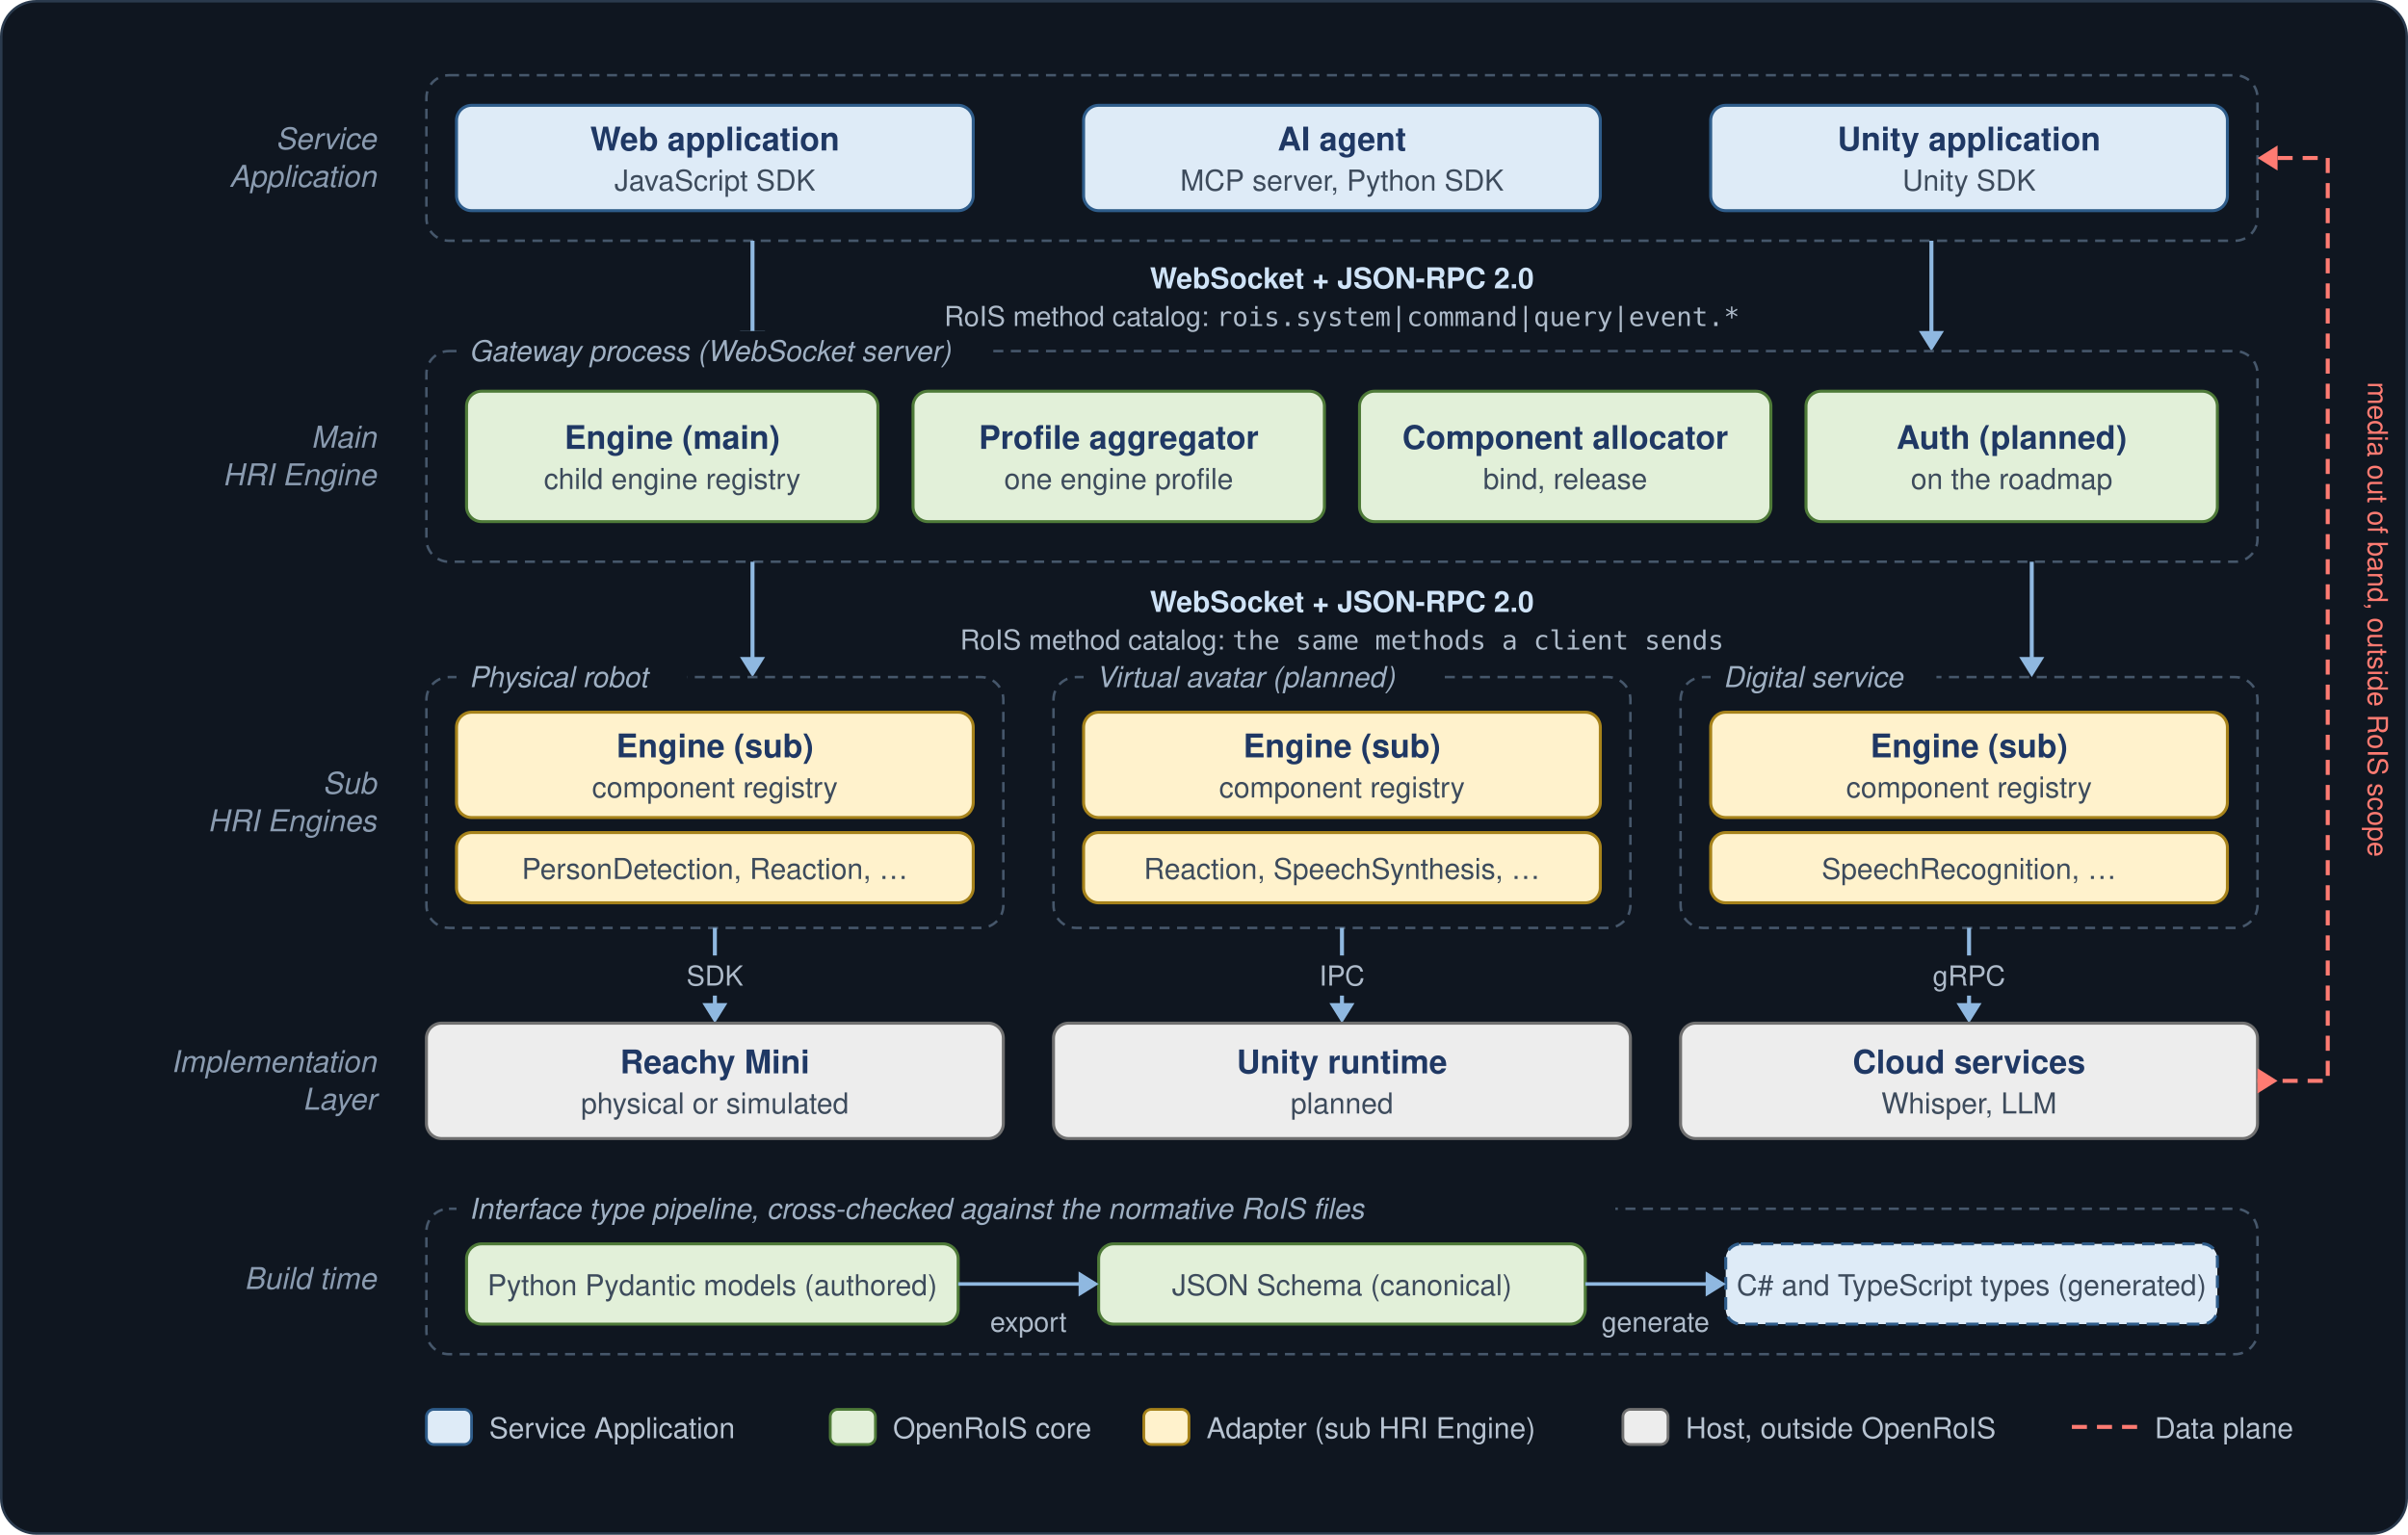
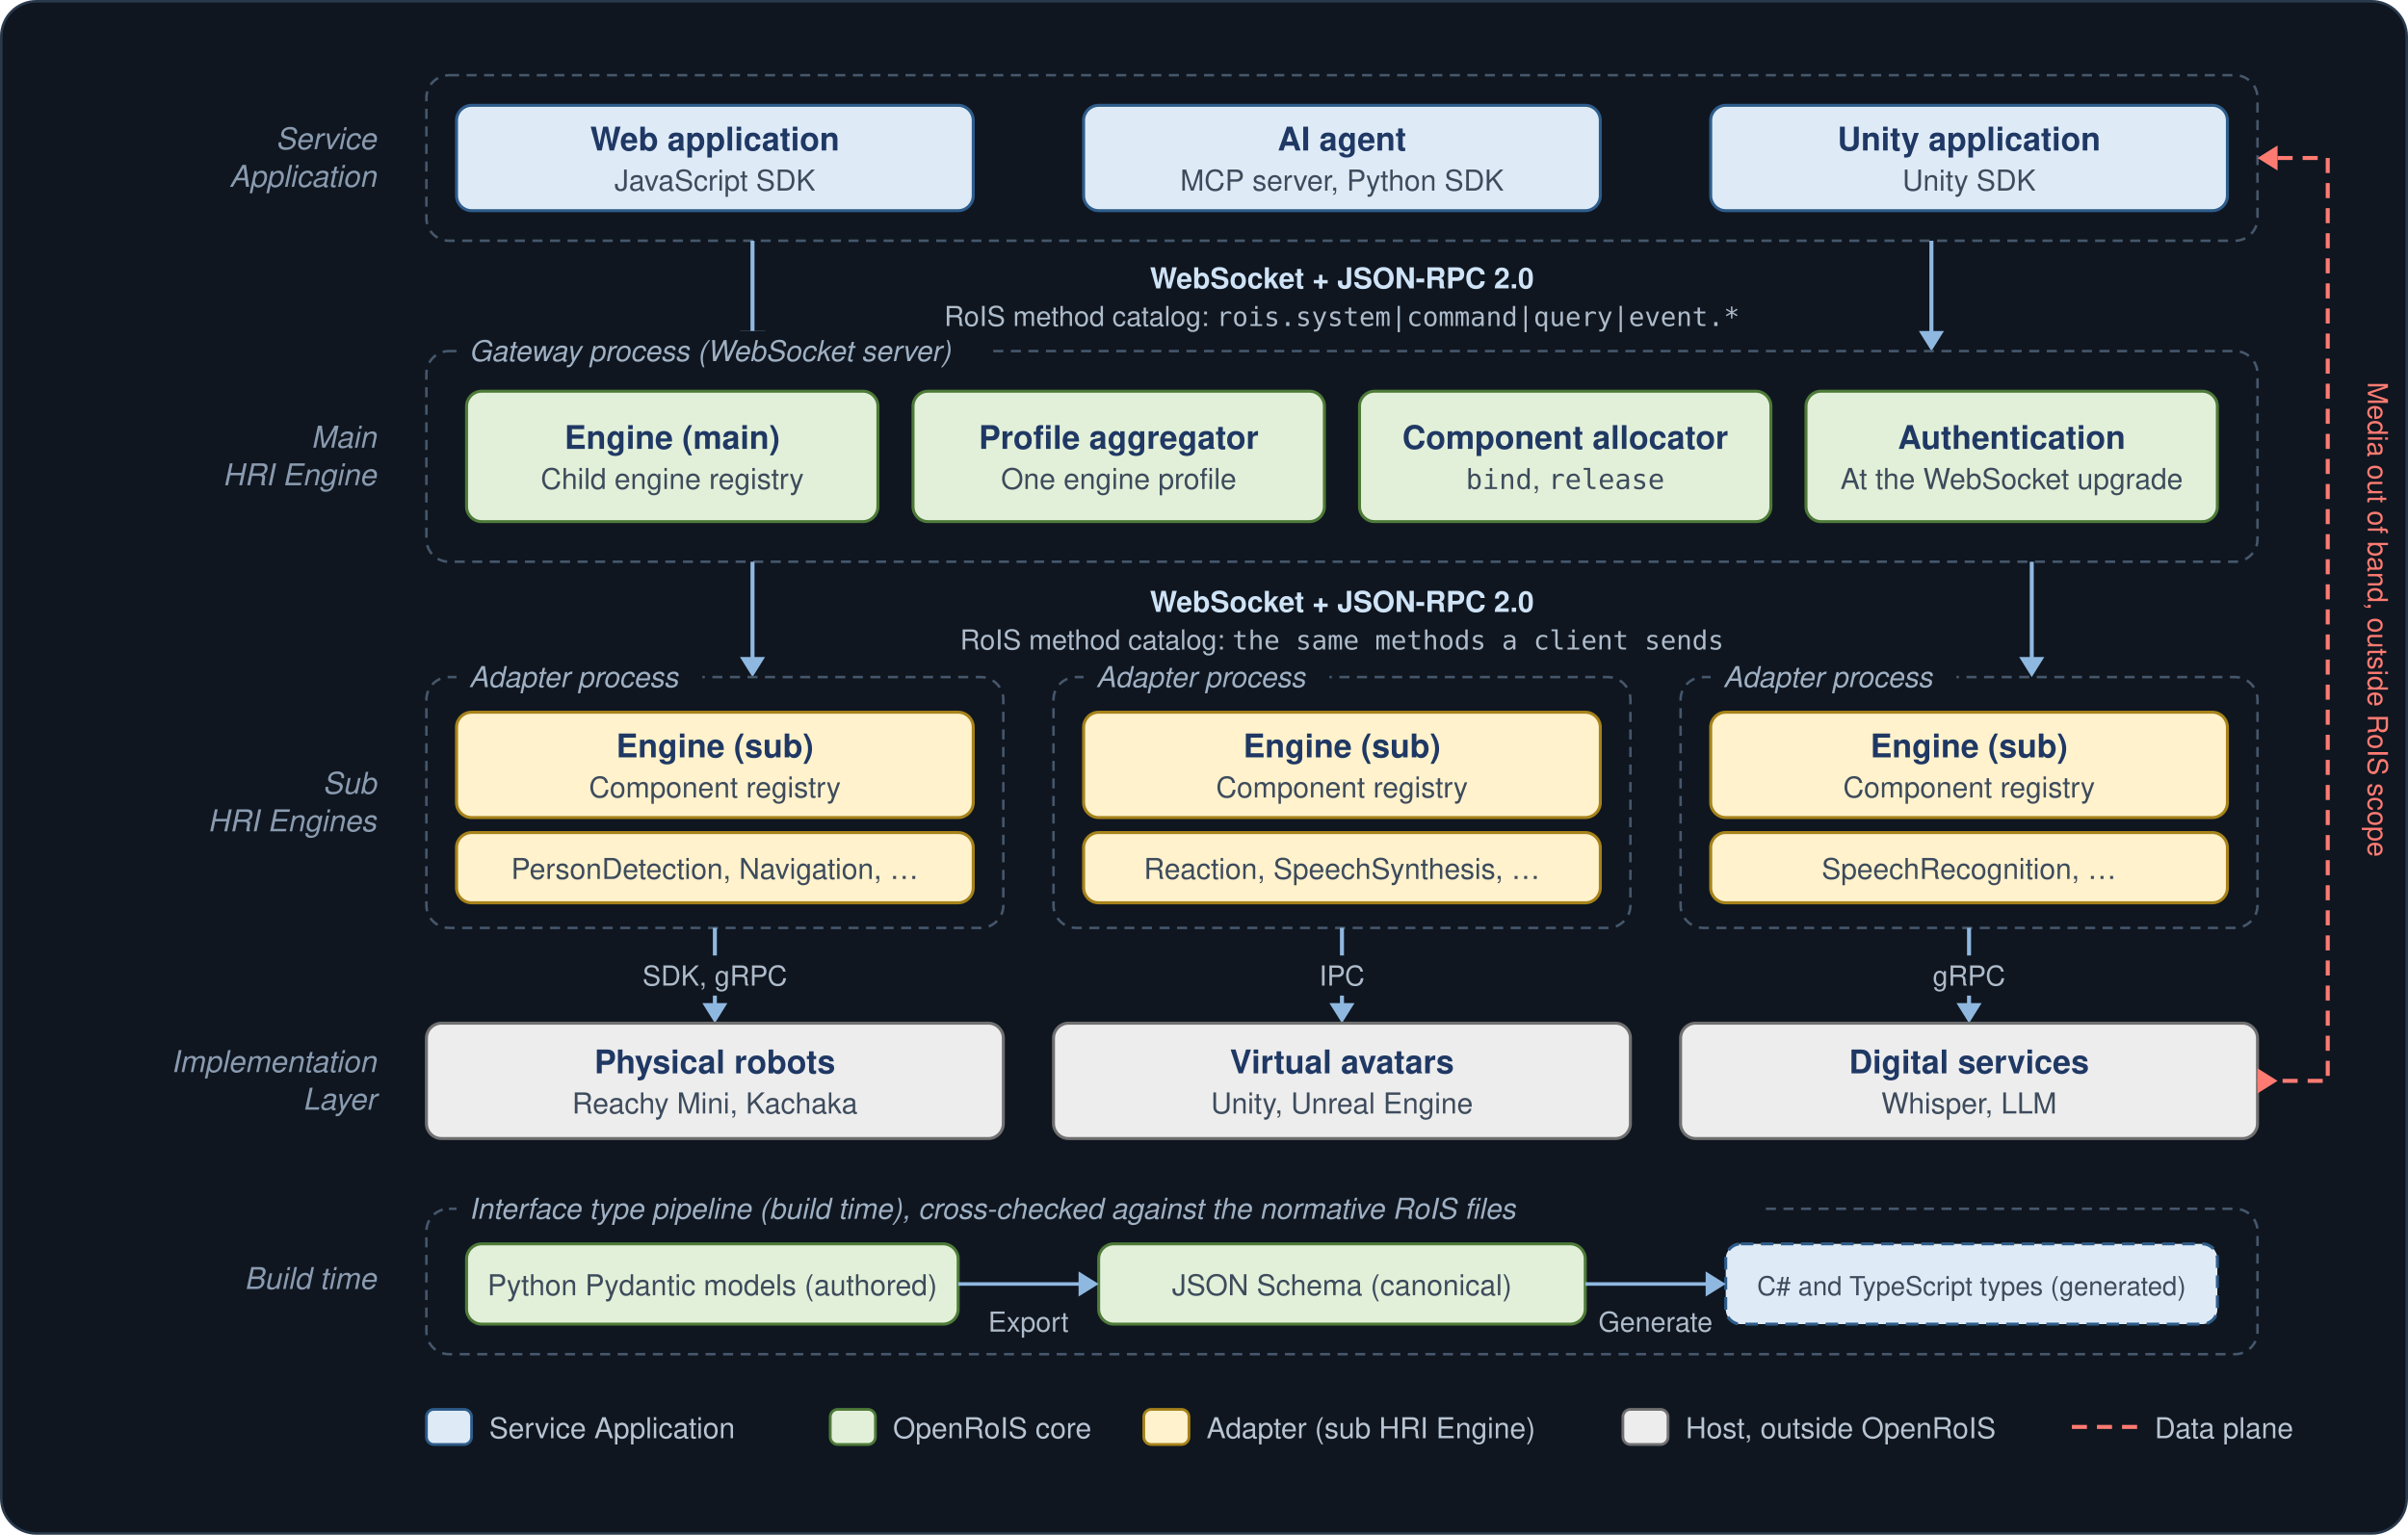
<svg xmlns="http://www.w3.org/2000/svg" viewBox="0 0 960 612" width="960" height="612" role="img" aria-labelledby="t d">
  <style>
  .bt { font: 600 13px -apple-system, "Segoe UI", Helvetica, Arial, sans-serif; fill: #1f3864; }
  .bs { font: 400 11.5px -apple-system, "Segoe UI", Helvetica, Arial, sans-serif; fill: #3d4b5c; }
  .bsm { font: 400 11px ui-monospace, SFMono-Regular, Menlo, Consolas, monospace; fill: #3d4b5c; }
  .hdr { font: italic 500 11.5px -apple-system, "Segoe UI", Helvetica, Arial, sans-serif; fill: #9fb0c3; }
  .role { font: italic 500 12px -apple-system, "Segoe UI", Helvetica, Arial, sans-serif; fill: #8a9bb0; }
  .wire1 { font: 600 11.5px -apple-system, "Segoe UI", Helvetica, Arial, sans-serif; fill: #cfe3f7; }
  .wire2 { font: 400 11px -apple-system, "Segoe UI", Helvetica, Arial, sans-serif; fill: #3d4b5c; }
  .code { font-family: ui-monospace, SFMono-Regular, Menlo, Consolas, monospace; font-size: 10.5px; }
  .legend { font: 400 11.5px -apple-system, "Segoe UI", Helvetica, Arial, sans-serif; fill: #b8c4d2; }
  .data { font: 500 11px -apple-system, "Segoe UI", Helvetica, Arial, sans-serif; fill: #ff7b72; }
</style>
  <rect x="0.5" y="0.5" width="959" height="611" rx="14" fill="#0f1620" stroke="#2a3a4d" />
  <text x="150" y="59.5" text-anchor="end" class="role">Service</text>
  <text x="150" y="74.5" text-anchor="end" class="role">Application</text>
  <rect x="170" y="30" width="730" height="66" rx="9" fill="none" stroke="#46576b" stroke-width="1" stroke-dasharray="4 3" />
  <rect x="182" y="42" width="206" height="42" rx="6" fill="#deebf7" stroke="#2e5c8a" stroke-width="1.2" />
  <text x="285.0" y="60.0" text-anchor="middle" class="bt" style="font-size:13px">Web application</text>
  <text x="285.0" y="76.0" text-anchor="middle" class="bs">JavaScript SDK</text>
  <rect x="432" y="42" width="206" height="42" rx="6" fill="#deebf7" stroke="#2e5c8a" stroke-width="1.2" />
  <text x="535.0" y="60.0" text-anchor="middle" class="bt" style="font-size:13px">AI agent</text>
  <text x="535.0" y="76.0" text-anchor="middle" class="bs">MCP server, Python SDK</text>
  <rect x="682" y="42" width="206" height="42" rx="6" fill="#deebf7" stroke="#2e5c8a" stroke-width="1.2" />
  <text x="785.0" y="60.0" text-anchor="middle" class="bt" style="font-size:13px">Unity application</text>
  <text x="785.0" y="76.0" text-anchor="middle" class="bs">Unity SDK</text>
  <line x1="300" y1="96" x2="300" y2="133" stroke="#8fb8e0" stroke-width="1.6" />
  <path d="M295,132 L300,140 L305,132 Z" fill="#8fb8e0" />
  <line x1="770" y1="96" x2="770" y2="133" stroke="#8fb8e0" stroke-width="1.6" />
  <path d="M765,132 L770,140 L775,132 Z" fill="#8fb8e0" />
  <rect x="307.4" y="101" width="455.2" height="34" rx="5" fill="#0f1620" />
  <text x="535" y="115" text-anchor="middle" class="wire1">WebSocket + JSON-RPC 2.0</text>
  <text x="535" y="130" text-anchor="middle" class="wire2" style="fill:#aebbca">RoIS method catalog: <tspan class="code">rois.system|command|query|event.*</tspan>
  </text>
  <text x="150" y="178.5" text-anchor="end" class="role">Main</text>
  <text x="150" y="193.5" text-anchor="end" class="role">HRI Engine</text>
  <rect x="170" y="140" width="730" height="84" rx="9" fill="none" stroke="#46576b" stroke-width="1" stroke-dasharray="4 3" />
  <rect x="182" y="132" width="212" height="16" fill="#0f1620" />
  <text x="187" y="144" class="hdr">Gateway process (WebSocket server)</text>
  <rect x="186" y="156" width="164" height="52" rx="6" fill="#e2f0d9" stroke="#4e7a38" stroke-width="1.2" />
  <text x="268.0" y="179.0" text-anchor="middle" class="bt" style="font-size:13px">Engine (main)</text>
-   <text x="268.0" y="195.0" text-anchor="middle" class="bs">child engine registry</text>
+   <text x="268.0" y="195.0" text-anchor="middle" class="bs">Child engine registry</text>
  <rect x="364" y="156" width="164" height="52" rx="6" fill="#e2f0d9" stroke="#4e7a38" stroke-width="1.2" />
  <text x="446.0" y="179.0" text-anchor="middle" class="bt" style="font-size:13px">Profile aggregator</text>
-   <text x="446.0" y="195.0" text-anchor="middle" class="bs">one engine profile</text>
+   <text x="446.0" y="195.0" text-anchor="middle" class="bs">One engine profile</text>
  <rect x="542" y="156" width="164" height="52" rx="6" fill="#e2f0d9" stroke="#4e7a38" stroke-width="1.2" />
  <text x="624.0" y="179.0" text-anchor="middle" class="bt" style="font-size:13px">Component allocator</text>
-   <text x="624.0" y="195.0" text-anchor="middle" class="bs">bind, release</text>
+   <text x="624.0" y="195.0" text-anchor="middle" class="bs">
+     <tspan class="bsm">bind</tspan>, <tspan class="bsm">release</tspan>
+   </text>
  <rect x="720" y="156" width="164" height="52" rx="6" fill="#e2f0d9" stroke="#4e7a38" stroke-width="1.2" />
-   <text x="802.0" y="179.0" text-anchor="middle" class="bt" style="font-size:13px">Auth (planned)</text>
-   <text x="802.0" y="195.0" text-anchor="middle" class="bs">on the roadmap</text>
+   <text x="802.0" y="179.0" text-anchor="middle" class="bt" style="font-size:13px">Authentication</text>
+   <text x="802.0" y="195.0" text-anchor="middle" class="bs">At the WebSocket upgrade</text>
  <line x1="300" y1="224" x2="300" y2="263" stroke="#8fb8e0" stroke-width="1.6" />
  <path d="M295,262 L300,270 L305,262 Z" fill="#8fb8e0" />
  <line x1="810" y1="224" x2="810" y2="263" stroke="#8fb8e0" stroke-width="1.6" />
  <path d="M805,262 L810,270 L815,262 Z" fill="#8fb8e0" />
  <rect x="310.6" y="230" width="448.8" height="34" rx="5" fill="#0f1620" />
  <text x="535" y="244" text-anchor="middle" class="wire1">WebSocket + JSON-RPC 2.0</text>
  <text x="535" y="259" text-anchor="middle" class="wire2" style="fill:#aebbca">RoIS method catalog: <tspan class="code">the same methods a client sends</tspan>
  </text>
  <text x="150" y="316.5" text-anchor="end" class="role">Sub</text>
  <text x="150" y="331.5" text-anchor="end" class="role">HRI Engines</text>
  <rect x="170" y="270" width="230" height="100" rx="9" fill="none" stroke="#46576b" stroke-width="1" stroke-dasharray="4 3" />
-   <rect x="182" y="262" width="92" height="16" fill="#0f1620" />
-   <text x="187" y="274" class="hdr">Physical robot</text>
+   <rect x="182" y="262" width="98" height="16" fill="#0f1620" />
+   <text x="187" y="274" class="hdr">Adapter process</text>
  <rect x="182" y="284" width="206" height="42" rx="6" fill="#fff2cc" stroke="#a6821a" stroke-width="1.2" />
  <text x="285.0" y="302.0" text-anchor="middle" class="bt" style="font-size:13px">Engine (sub)</text>
-   <text x="285.0" y="318.0" text-anchor="middle" class="bs">component registry</text>
+   <text x="285.0" y="318.0" text-anchor="middle" class="bs">Component registry</text>
  <rect x="182" y="332" width="206" height="28" rx="6" fill="#fff2cc" stroke="#a6821a" stroke-width="1.2" />
-   <text x="285.0" y="350.5" text-anchor="middle" class="bs">PersonDetection, Reaction, …</text>
+   <text x="285.0" y="350.5" text-anchor="middle" class="bs">PersonDetection, Navigation, …</text>
  <rect x="420" y="270" width="230" height="100" rx="9" fill="none" stroke="#46576b" stroke-width="1" stroke-dasharray="4 3" />
-   <rect x="432" y="262" width="142" height="16" fill="#0f1620" />
-   <text x="437" y="274" class="hdr">Virtual avatar (planned)</text>
+   <rect x="432" y="262" width="98" height="16" fill="#0f1620" />
+   <text x="437" y="274" class="hdr">Adapter process</text>
  <rect x="432" y="284" width="206" height="42" rx="6" fill="#fff2cc" stroke="#a6821a" stroke-width="1.2" />
  <text x="535.0" y="302.0" text-anchor="middle" class="bt" style="font-size:13px">Engine (sub)</text>
-   <text x="535.0" y="318.0" text-anchor="middle" class="bs">component registry</text>
+   <text x="535.0" y="318.0" text-anchor="middle" class="bs">Component registry</text>
  <rect x="432" y="332" width="206" height="28" rx="6" fill="#fff2cc" stroke="#a6821a" stroke-width="1.2" />
  <text x="535.0" y="350.5" text-anchor="middle" class="bs">Reaction, SpeechSynthesis, …</text>
  <rect x="670" y="270" width="230" height="100" rx="9" fill="none" stroke="#46576b" stroke-width="1" stroke-dasharray="4 3" />
-   <rect x="682" y="262" width="90" height="16" fill="#0f1620" />
-   <text x="687" y="274" class="hdr">Digital service</text>
+   <rect x="682" y="262" width="98" height="16" fill="#0f1620" />
+   <text x="687" y="274" class="hdr">Adapter process</text>
  <rect x="682" y="284" width="206" height="42" rx="6" fill="#fff2cc" stroke="#a6821a" stroke-width="1.2" />
  <text x="785.0" y="302.0" text-anchor="middle" class="bt" style="font-size:13px">Engine (sub)</text>
-   <text x="785.0" y="318.0" text-anchor="middle" class="bs">component registry</text>
+   <text x="785.0" y="318.0" text-anchor="middle" class="bs">Component registry</text>
  <rect x="682" y="332" width="206" height="28" rx="6" fill="#fff2cc" stroke="#a6821a" stroke-width="1.2" />
  <text x="785.0" y="350.5" text-anchor="middle" class="bs">SpeechRecognition, …</text>
  <line x1="285.0" y1="370" x2="285.0" y2="401" stroke="#8fb8e0" stroke-width="1.6" />
  <path d="M280.0,400 L285.0,408 L290.0,400 Z" fill="#8fb8e0" />
-   <rect x="267" y="381" width="36" height="16" rx="3" fill="#0f1620" />
-   <text x="285.0" y="393" text-anchor="middle" class="wire2" style="fill:#aebbca">SDK</text>
+   <rect x="252" y="381" width="66" height="16" rx="3" fill="#0f1620" />
+   <text x="285.0" y="393" text-anchor="middle" class="wire2" style="fill:#aebbca">SDK, gRPC</text>
  <line x1="535.0" y1="370" x2="535.0" y2="401" stroke="#8fb8e0" stroke-width="1.6" />
  <path d="M530.0,400 L535.0,408 L540.0,400 Z" fill="#8fb8e0" />
  <rect x="518.4" y="381" width="33.2" height="16" rx="3" fill="#0f1620" />
  <text x="535.0" y="393" text-anchor="middle" class="wire2" style="fill:#aebbca">IPC</text>
  <line x1="785.0" y1="370" x2="785.0" y2="401" stroke="#8fb8e0" stroke-width="1.6" />
  <path d="M780.0,400 L785.0,408 L790.0,400 Z" fill="#8fb8e0" />
  <rect x="765.2" y="381" width="39.6" height="16" rx="3" fill="#0f1620" />
  <text x="785.0" y="393" text-anchor="middle" class="wire2" style="fill:#aebbca">gRPC</text>
  <text x="150" y="427.5" text-anchor="end" class="role">Implementation</text>
  <text x="150" y="442.5" text-anchor="end" class="role">Layer</text>
  <rect x="170" y="408" width="230" height="46" rx="6" fill="#ededed" stroke="#707070" stroke-width="1.2" />
-   <text x="285.0" y="428.0" text-anchor="middle" class="bt" style="font-size:13px">Reachy Mini</text>
-   <text x="285.0" y="444.0" text-anchor="middle" class="bs">physical or simulated</text>
+   <text x="285.0" y="428.0" text-anchor="middle" class="bt" style="font-size:13px">Physical robots</text>
+   <text x="285.0" y="444.0" text-anchor="middle" class="bs">Reachy Mini, Kachaka</text>
  <rect x="420" y="408" width="230" height="46" rx="6" fill="#ededed" stroke="#707070" stroke-width="1.2" />
-   <text x="535.0" y="428.0" text-anchor="middle" class="bt" style="font-size:13px">Unity runtime</text>
-   <text x="535.0" y="444.0" text-anchor="middle" class="bs">planned</text>
+   <text x="535.0" y="428.0" text-anchor="middle" class="bt" style="font-size:13px">Virtual avatars</text>
+   <text x="535.0" y="444.0" text-anchor="middle" class="bs">Unity, Unreal Engine</text>
  <rect x="670" y="408" width="230" height="46" rx="6" fill="#ededed" stroke="#707070" stroke-width="1.2" />
-   <text x="785.0" y="428.0" text-anchor="middle" class="bt" style="font-size:13px">Cloud services</text>
+   <text x="785.0" y="428.0" text-anchor="middle" class="bt" style="font-size:13px">Digital services</text>
  <text x="785.0" y="444.0" text-anchor="middle" class="bs">Whisper, LLM</text>
  <path d="M900,431 H928 V63 H907" fill="none" stroke="#ff7b72" stroke-width="1.6" stroke-dasharray="6 4" />
  <path d="M908,58 L900,63 L908,68 Z" fill="#ff7b72" />
  <path d="M907,426 L915,431 L907,436 Z" fill="#ff7b72" transform="translate(-7,0)" />
-   <text class="data" transform="translate(944,247) rotate(90)" text-anchor="middle">media out of band, outside RoIS scope</text>
+   <text class="data" transform="translate(944,247) rotate(90)" text-anchor="middle">Media out of band, outside RoIS scope</text>
  <text x="150" y="514.0" text-anchor="end" class="role">Build time</text>
  <rect x="170" y="482" width="730" height="58" rx="9" fill="none" stroke="#46576b" stroke-width="1" stroke-dasharray="4 3" />
-   <rect x="182" y="474" width="462" height="16" fill="#0f1620" />
-   <text x="187" y="486" class="hdr">Interface type pipeline, cross-checked against the normative RoIS files</text>
+   <rect x="182" y="474" width="520" height="16" fill="#0f1620" />
+   <text x="187" y="486" class="hdr">Interface type pipeline (build time), cross-checked against the normative RoIS files</text>
  <rect x="186" y="496" width="196" height="32" rx="6" fill="#e2f0d9" stroke="#4e7a38" stroke-width="1.2" />
  <text x="284.0" y="516.5" text-anchor="middle" class="bs">Python Pydantic models (authored)</text>
  <rect x="438" y="496" width="194" height="32" rx="6" fill="#e2f0d9" stroke="#4e7a38" stroke-width="1.2" />
  <text x="535.0" y="516.5" text-anchor="middle" class="bs">JSON Schema (canonical)</text>
  <rect x="688" y="496" width="196" height="32" rx="6" fill="#deebf7" stroke="#2e5c8a" stroke-width="1.2" stroke-dasharray="5 3" />
-   <text x="786.0" y="516.5" text-anchor="middle" class="bs">C# and TypeScript types (generated)</text>
+   <text x="786.0" y="516.5" text-anchor="middle" class="bs" style="font-size:10.5px">C# and TypeScript types (generated)</text>
  <line x1="382" y1="512" x2="431" y2="512" stroke="#8fb8e0" stroke-width="1.4" />
  <path d="M430,507 L438,512 L430,517 Z" fill="#8fb8e0" />
  <line x1="632" y1="512" x2="681" y2="512" stroke="#8fb8e0" stroke-width="1.4" />
  <path d="M680,507 L688,512 L680,517 Z" fill="#8fb8e0" />
-   <text x="410" y="531" text-anchor="middle" class="wire2" style="fill:#aebbca">export</text>
-   <text x="660" y="531" text-anchor="middle" class="wire2" style="fill:#aebbca">generate</text>
+   <text x="410" y="531" text-anchor="middle" class="wire2" style="fill:#aebbca">Export</text>
+   <text x="660" y="531" text-anchor="middle" class="wire2" style="fill:#aebbca">Generate</text>
  <rect x="170" y="562" width="18" height="14" rx="3" fill="#deebf7" stroke="#2e5c8a" stroke-width="1.1" />
  <text x="195" y="573.5" class="legend">Service Application</text>
  <rect x="331.0" y="562" width="18" height="14" rx="3" fill="#e2f0d9" stroke="#4e7a38" stroke-width="1.1" />
  <text x="356.0" y="573.5" class="legend">OpenRoIS core</text>
  <rect x="456.0" y="562" width="18" height="14" rx="3" fill="#fff2cc" stroke="#a6821a" stroke-width="1.1" />
  <text x="481.0" y="573.5" class="legend">Adapter (sub HRI Engine)</text>
  <rect x="647.0" y="562" width="18" height="14" rx="3" fill="#ededed" stroke="#707070" stroke-width="1.1" />
  <text x="672.0" y="573.5" class="legend">Host, outside OpenRoIS</text>
  <line x1="826.0" y1="569" x2="852.0" y2="569" stroke="#ff7b72" stroke-width="1.6" stroke-dasharray="6 4" />
  <text x="859.0" y="573.5" class="legend">Data plane</text>
</svg>
